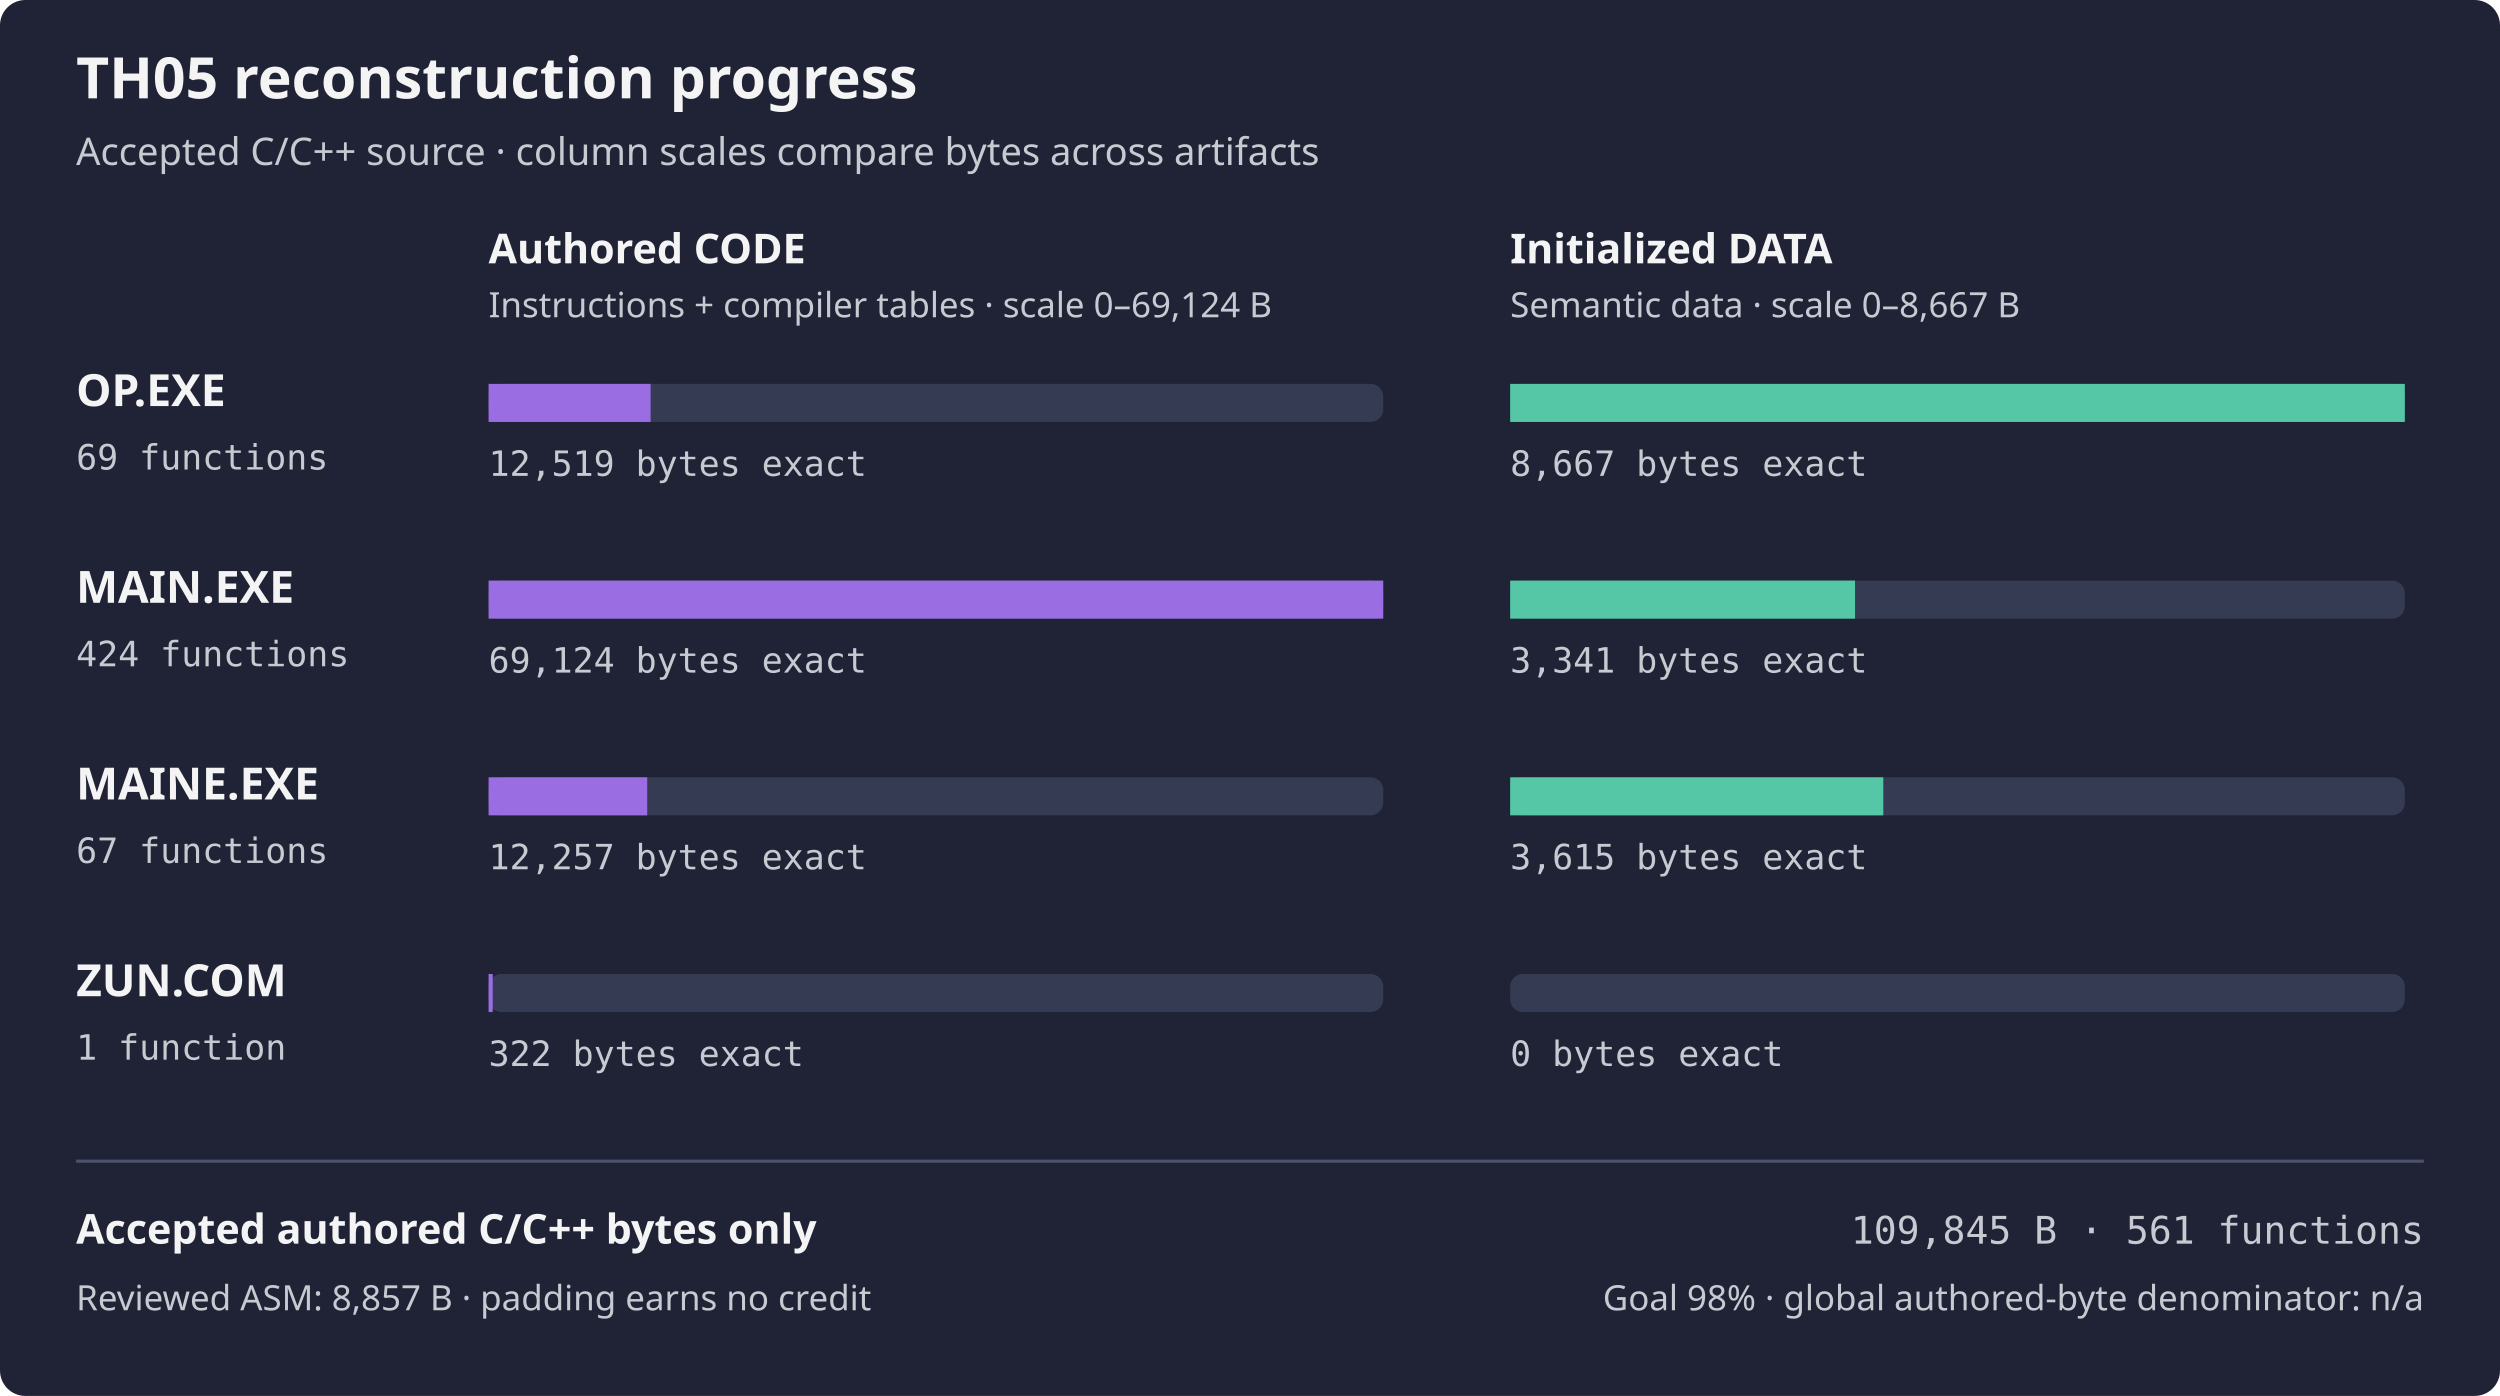
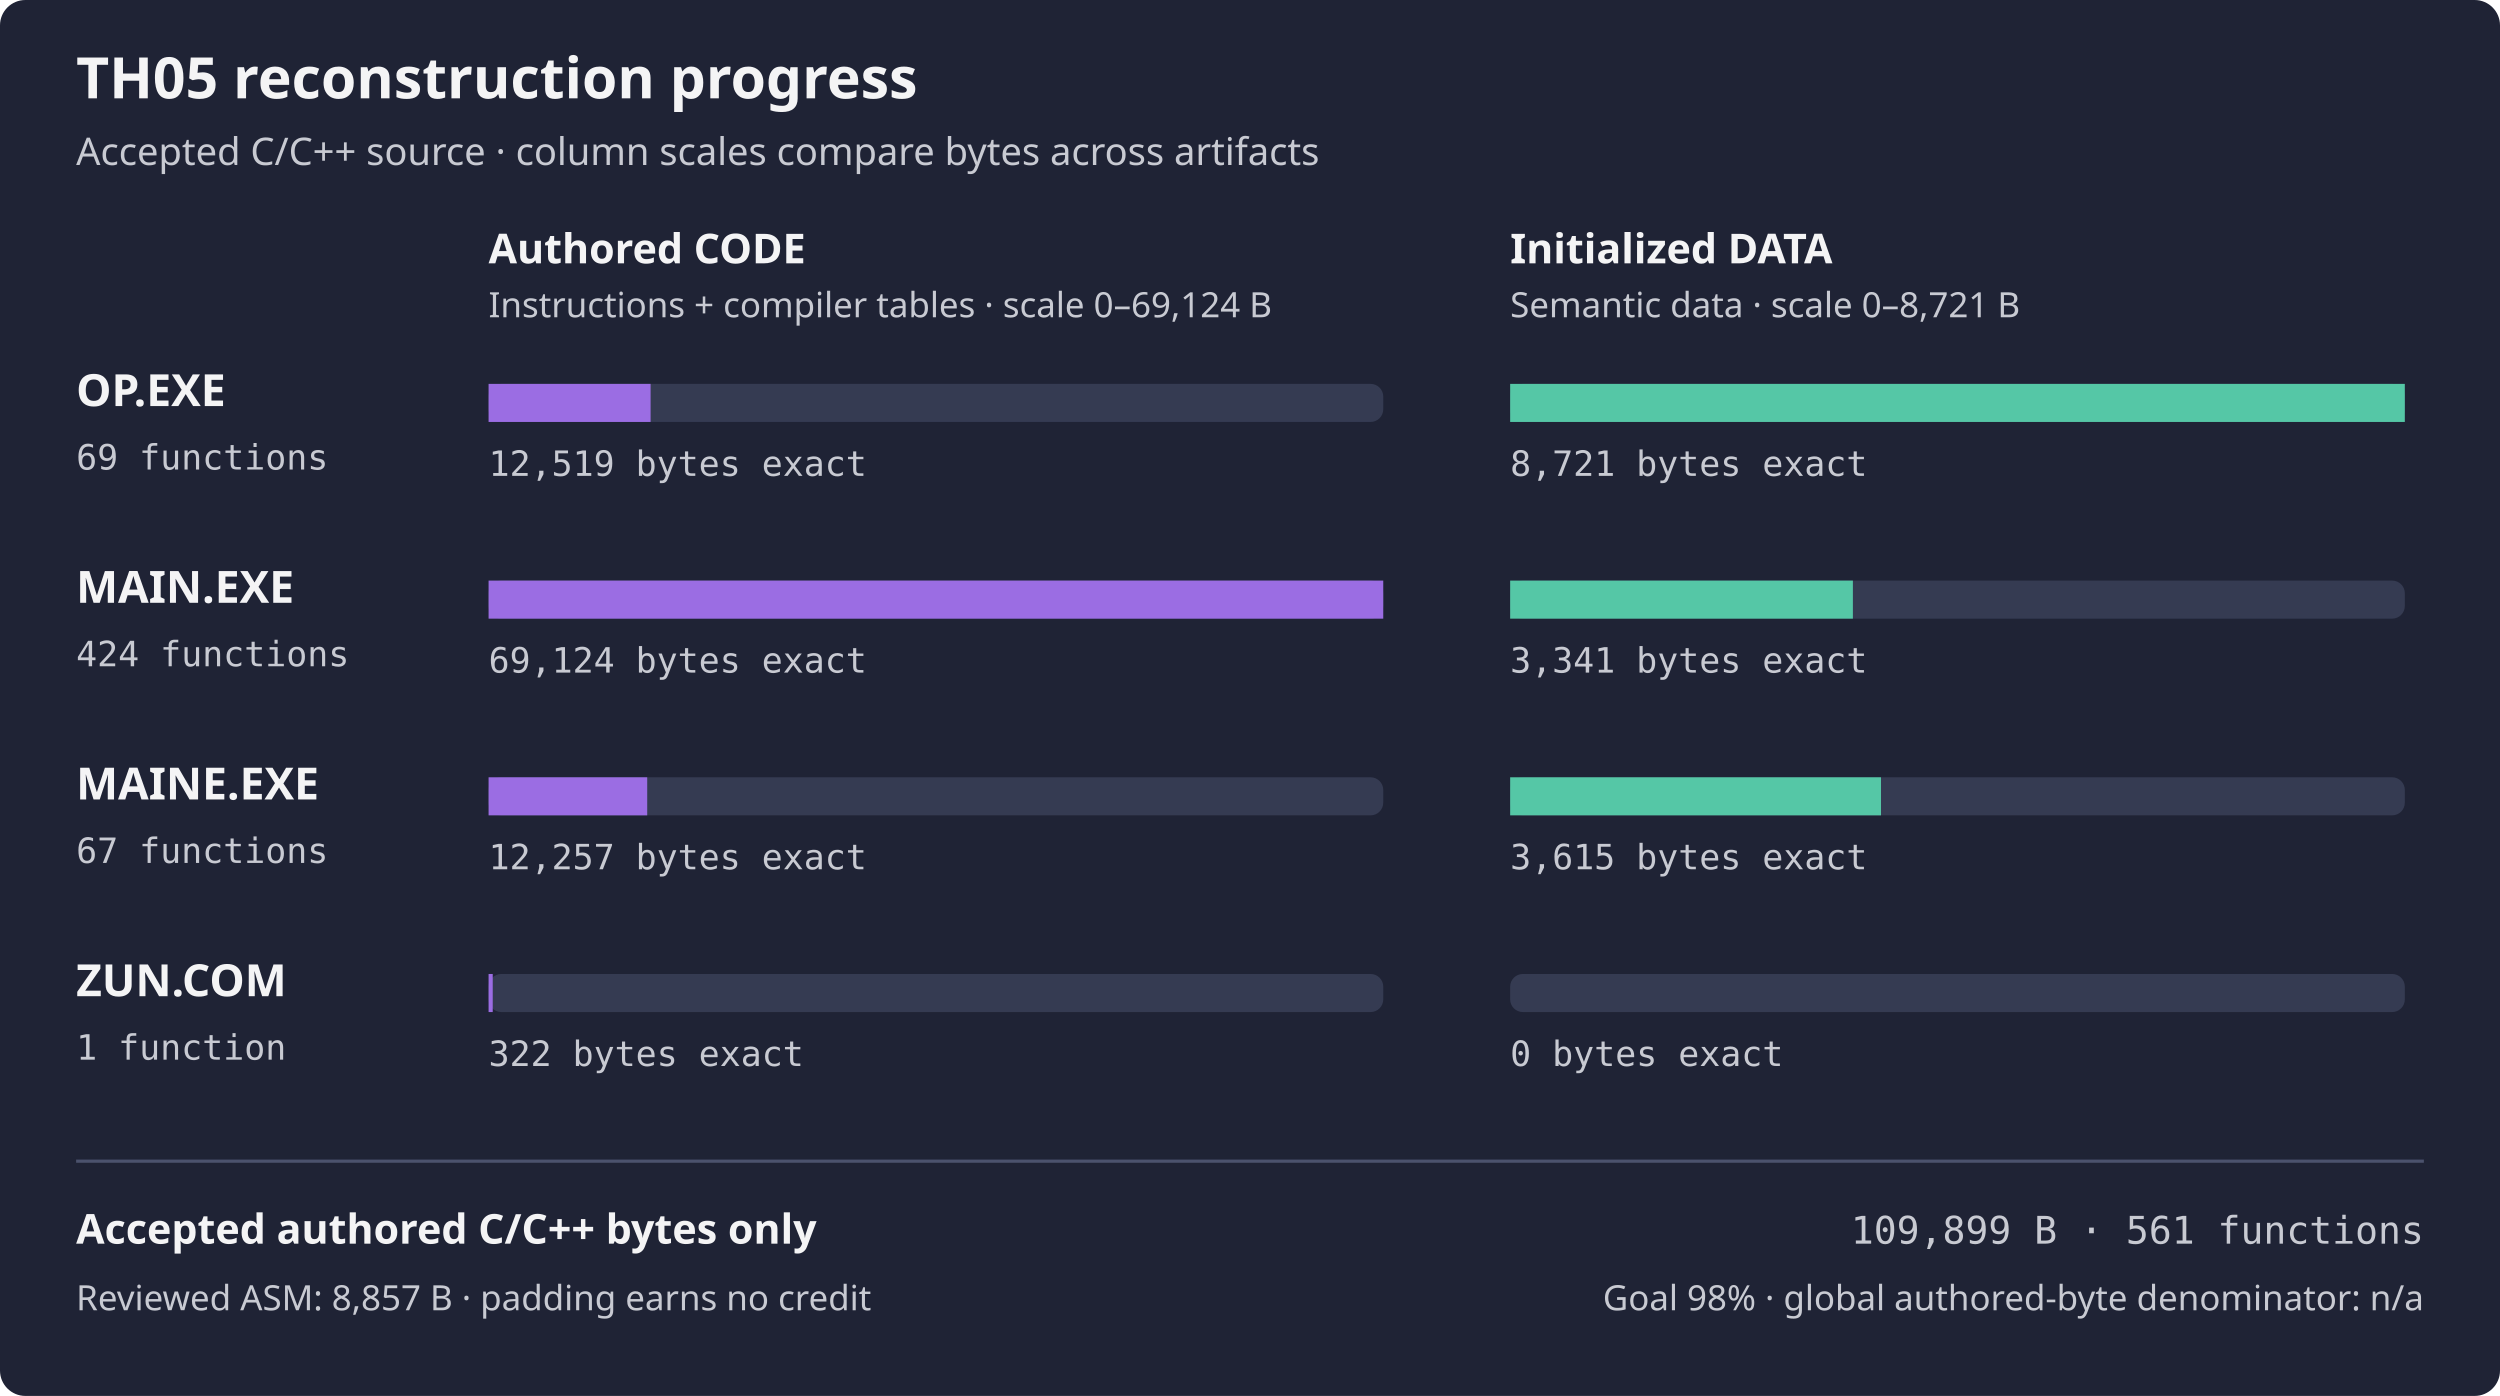
<svg xmlns="http://www.w3.org/2000/svg" width="788" height="440" viewBox="0 0 788 440" role="img" aria-labelledby="title desc">
  <rect width="788" height="440" rx="8" fill="#1f2335" />
  <text x="24" y="31" fill="#f4f4f5" font-family="sans-serif" font-size="18" font-weight="600">TH05 reconstruction progress</text>
  <text x="24" y="52" fill="#c8cad2" font-family="sans-serif" font-size="12">Accepted C/C++ source · column scales compare bytes across artifacts</text>
  <text x="154" y="83" fill="#f4f4f5" font-family="sans-serif" font-size="13" font-weight="600">Authored CODE</text>
  <text x="476" y="83" fill="#f4f4f5" font-family="sans-serif" font-size="13" font-weight="600">Initialized DATA</text>
  <text x="154" y="100" fill="#c8cad2" font-family="sans-serif" font-size="11">Instructions + compiler tables · scale 0–69,124 B</text>
-   <text x="476" y="100" fill="#c8cad2" font-family="sans-serif" font-size="11">Semantic data · scale 0–8,667 B</text>
+   <text x="476" y="100" fill="#c8cad2" font-family="sans-serif" font-size="11">Semantic data · scale 0–8,721 B</text>
  <text x="24" y="128" fill="#f4f4f5" font-family="sans-serif" font-size="14" font-weight="600">OP.EXE</text>
  <text x="24" y="148" fill="#c8cad2" font-family="monospace" font-size="11">69 functions</text>
  <rect x="154" y="121" width="282" height="12" rx="4" fill="#353b52" />
  <rect x="154" y="121" width="51.07" height="12" fill="#9b6de3" />
  <rect x="476" y="121" width="282" height="12" rx="4" fill="#353b52" />
  <rect x="476" y="121" width="282.00" height="12" fill="#55c7a6" />
  <text x="154" y="150" fill="#c8cad2" font-family="monospace" font-size="11">12,519 bytes exact</text>
-   <text x="476" y="150" fill="#c8cad2" font-family="monospace" font-size="11">8,667 bytes exact</text>
+   <text x="476" y="150" fill="#c8cad2" font-family="monospace" font-size="11">8,721 bytes exact</text>
  <text x="24" y="190" fill="#f4f4f5" font-family="sans-serif" font-size="14" font-weight="600">MAIN.EXE</text>
  <text x="24" y="210" fill="#c8cad2" font-family="monospace" font-size="11">424 functions</text>
  <rect x="154" y="183" width="282" height="12" rx="4" fill="#353b52" />
  <rect x="154" y="183" width="282.00" height="12" fill="#9b6de3" />
  <rect x="476" y="183" width="282" height="12" rx="4" fill="#353b52" />
-   <rect x="476" y="183" width="108.71" height="12" fill="#55c7a6" />
+   <rect x="476" y="183" width="108.03" height="12" fill="#55c7a6" />
  <text x="154" y="212" fill="#c8cad2" font-family="monospace" font-size="11">69,124 bytes exact</text>
  <text x="476" y="212" fill="#c8cad2" font-family="monospace" font-size="11">3,341 bytes exact</text>
  <text x="24" y="252" fill="#f4f4f5" font-family="sans-serif" font-size="14" font-weight="600">MAINE.EXE</text>
  <text x="24" y="272" fill="#c8cad2" font-family="monospace" font-size="11">67 functions</text>
  <rect x="154" y="245" width="282" height="12" rx="4" fill="#353b52" />
  <rect x="154" y="245" width="50.00" height="12" fill="#9b6de3" />
  <rect x="476" y="245" width="282" height="12" rx="4" fill="#353b52" />
-   <rect x="476" y="245" width="117.62" height="12" fill="#55c7a6" />
+   <rect x="476" y="245" width="116.89" height="12" fill="#55c7a6" />
  <text x="154" y="274" fill="#c8cad2" font-family="monospace" font-size="11">12,257 bytes exact</text>
  <text x="476" y="274" fill="#c8cad2" font-family="monospace" font-size="11">3,615 bytes exact</text>
  <text x="24" y="314" fill="#f4f4f5" font-family="sans-serif" font-size="14" font-weight="600">ZUN.COM</text>
  <text x="24" y="334" fill="#c8cad2" font-family="monospace" font-size="11">1 function</text>
  <rect x="154" y="307" width="282" height="12" rx="4" fill="#353b52" />
  <rect x="154" y="307" width="1.31" height="12" fill="#9b6de3" />
  <rect x="476" y="307" width="282" height="12" rx="4" fill="#353b52" />
  <rect x="476" y="307" width="0.00" height="12" fill="#55c7a6" />
  <text x="154" y="336" fill="#c8cad2" font-family="monospace" font-size="11">322 bytes exact</text>
  <text x="476" y="336" fill="#c8cad2" font-family="monospace" font-size="11">0 bytes exact</text>
  <path d="M24 366 H764" stroke="#4b526d" />
  <text x="24" y="392" fill="#f4f4f5" font-family="sans-serif" font-size="13" font-weight="600">Accepted authored C/C++ bytes only</text>
-   <text x="764" y="392" fill="#c8cad2" font-family="monospace" text-anchor="end" font-size="12">109,845 B · 561 functions</text>
+   <text x="764" y="392" fill="#c8cad2" font-family="monospace" text-anchor="end" font-size="12">109,899 B · 561 functions</text>
  <text x="24" y="413" fill="#c8cad2" font-family="sans-serif" font-size="11">Reviewed ASM: 8,857 B · padding earns no credit</text>
  <text x="764" y="413" fill="#c8cad2" font-family="sans-serif" text-anchor="end" font-size="11">Goal 98% · global authored-byte denominator: n/a</text>
</svg>
